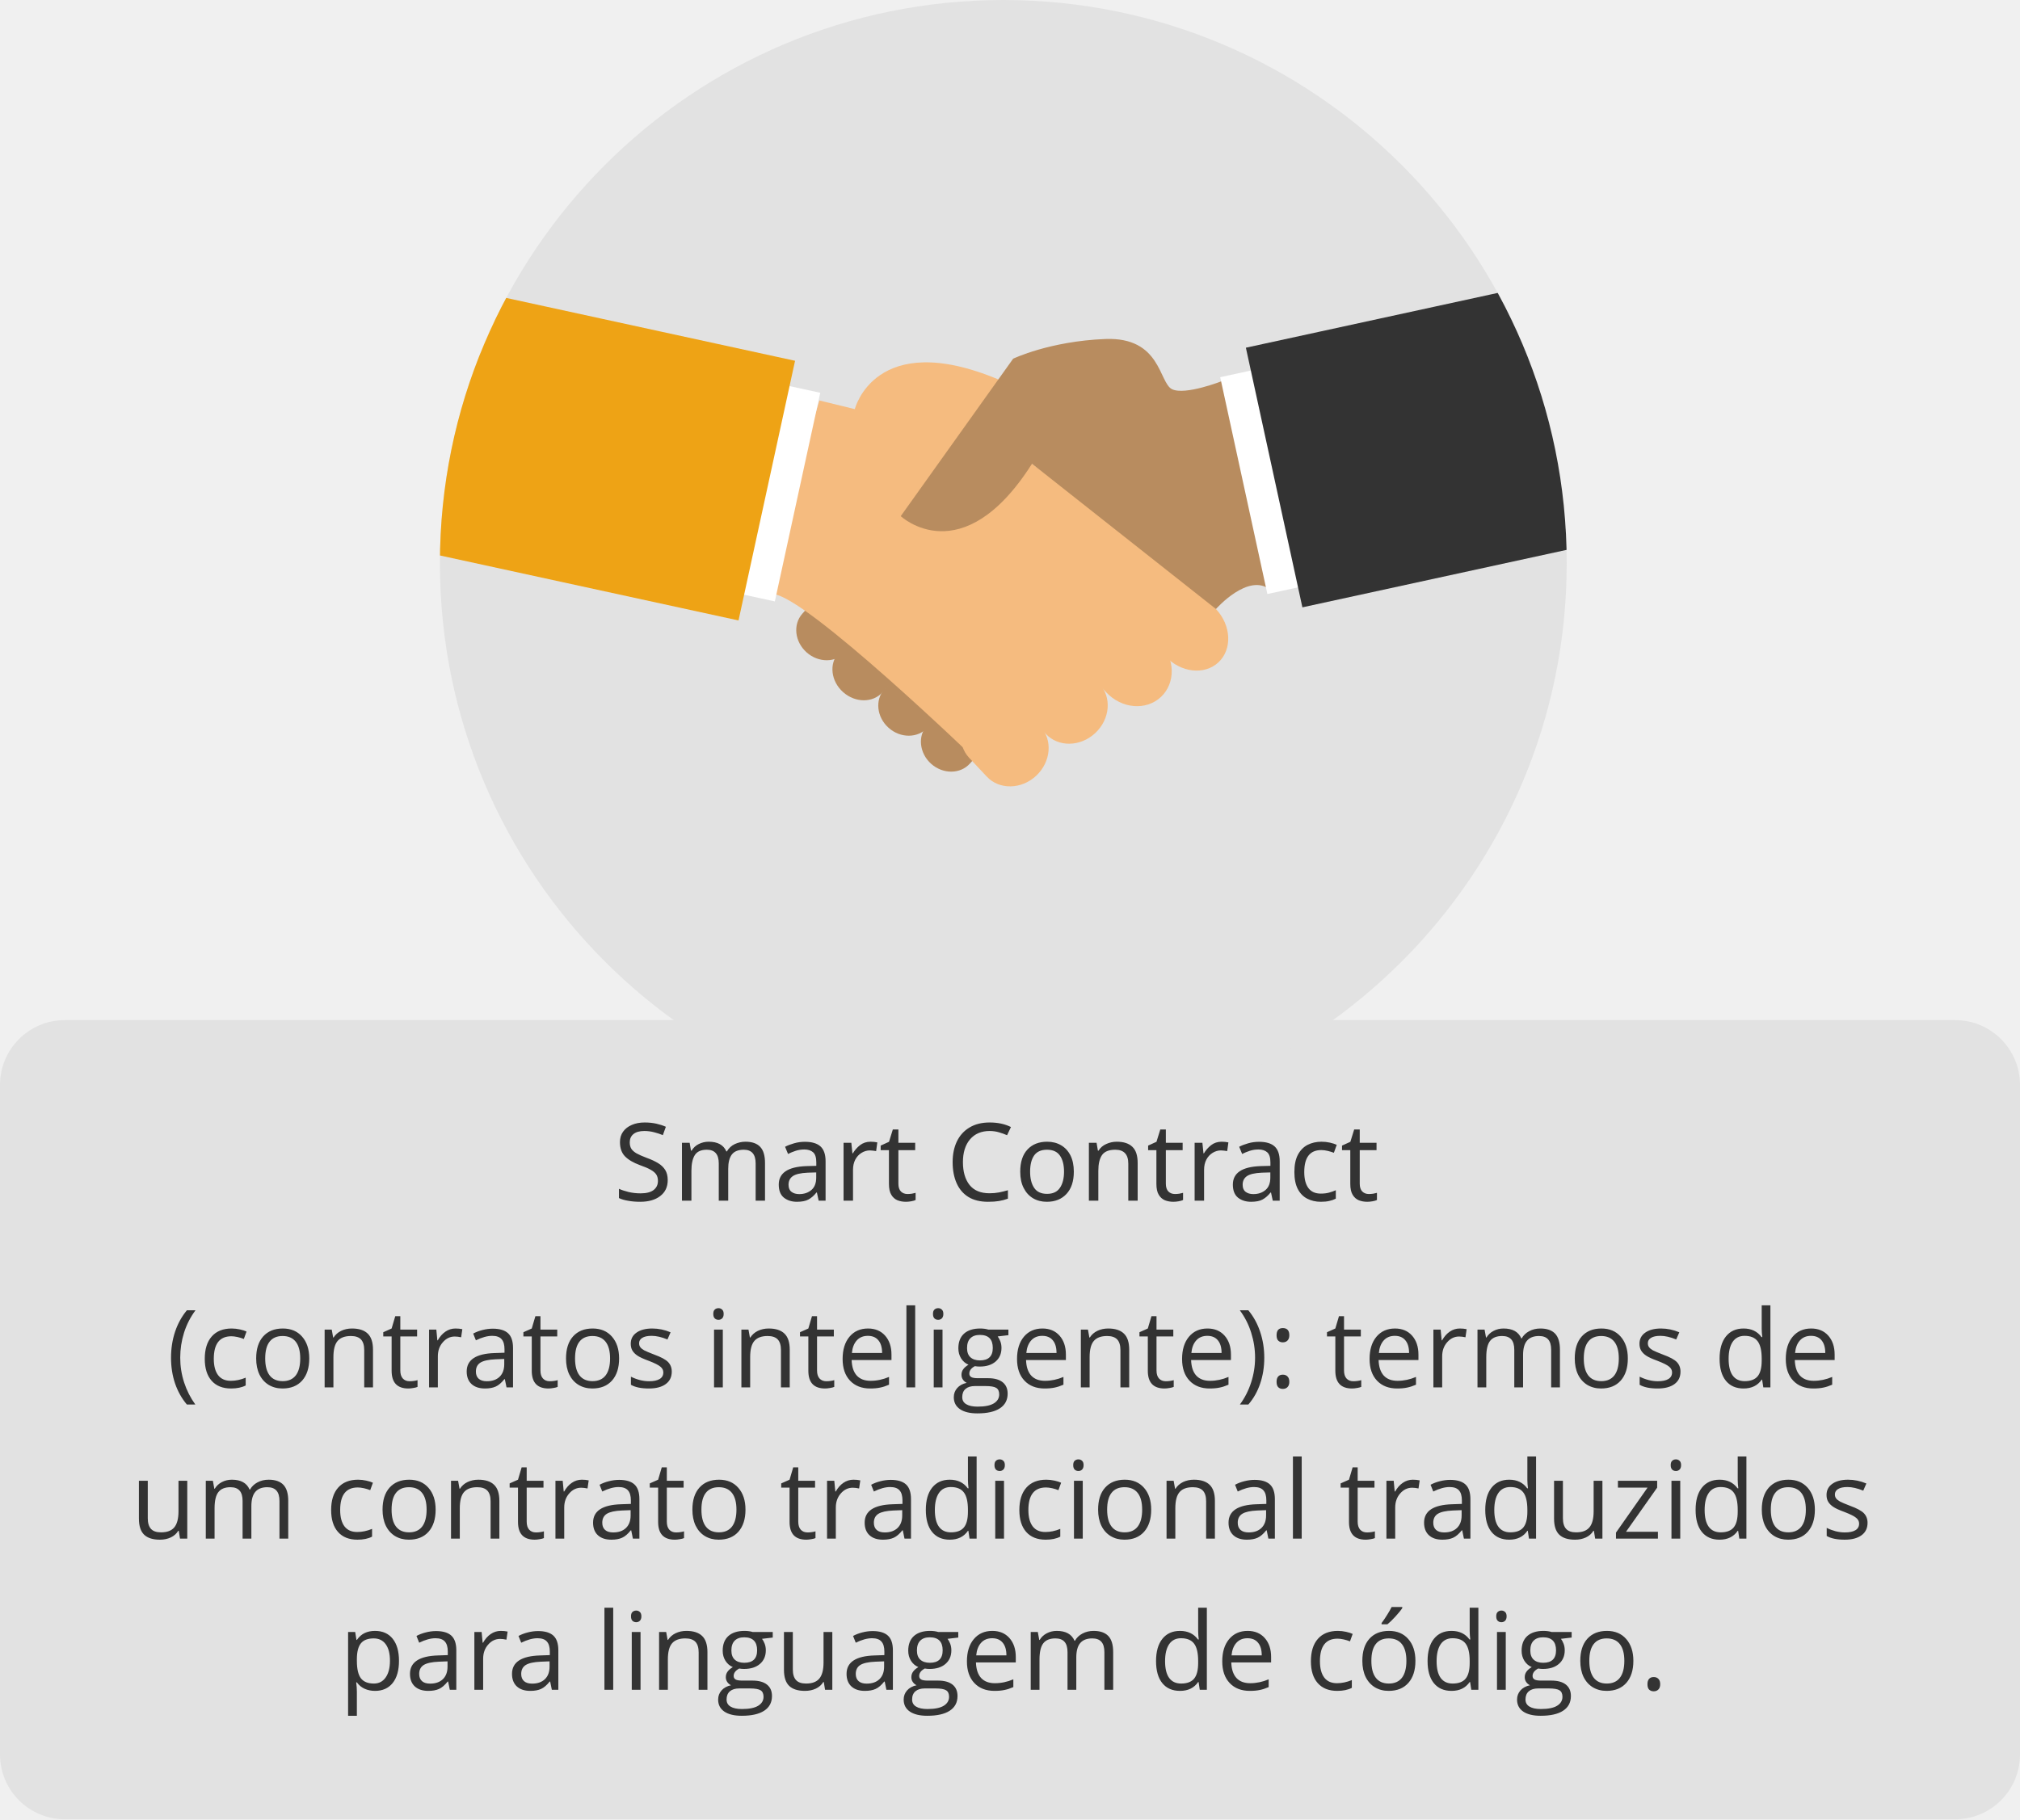
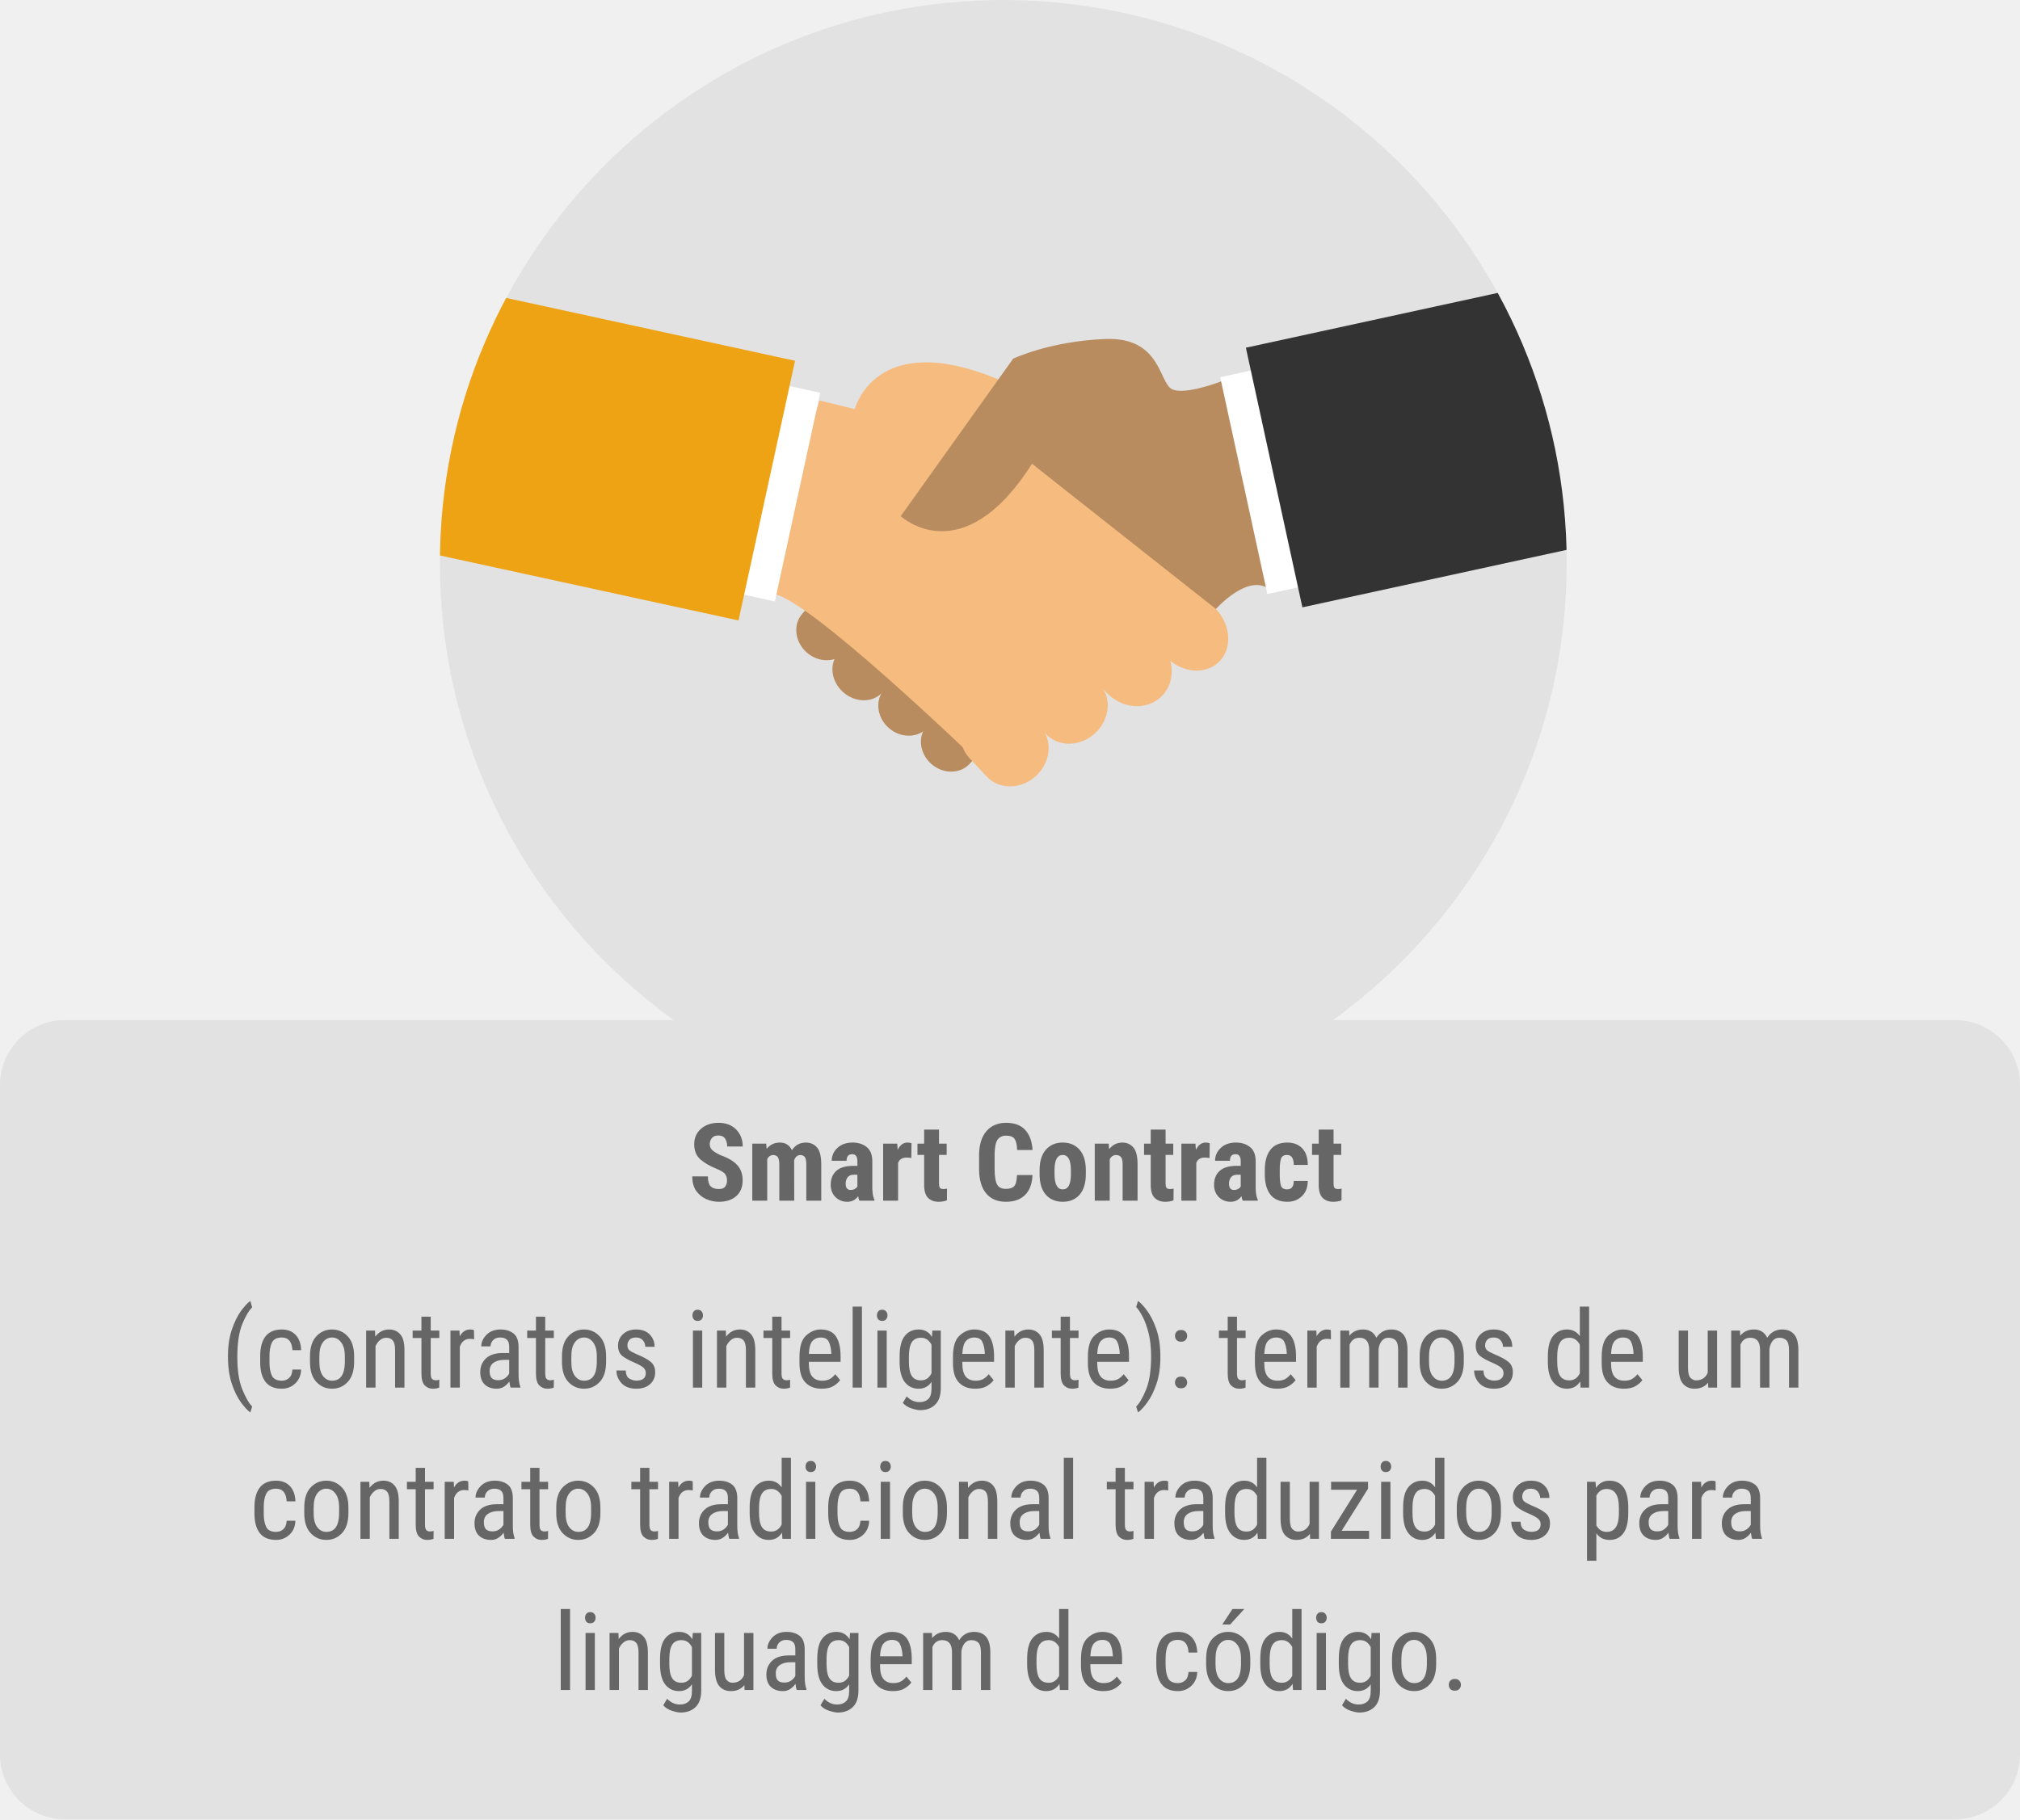
<svg xmlns="http://www.w3.org/2000/svg" xmlns:xlink="http://www.w3.org/1999/xlink" version="1.1" id="Layer_1" x="0px" y="0px" width="374px" height="336.917px" viewBox="0 0 374 336.917" enable-background="new 0 0 374 336.917" xml:space="preserve">
  <path fill="#E2E2E2" d="M374,324.917c0,6.627-5.373,12-12,12H12c-6.627,0-12-5.373-12-12v-124c0-6.627,5.373-12,12-12h350  c6.627,0,12,5.373,12,12V324.917z" />
  <g>
    <circle fill="#E2E2E2" cx="185.762" cy="104.312" r="104.312" />
    <g>
      <defs>
        <path id="SVGID_1_" d="M290.074,104.311C290.074,46.703,243.368,0,185.762,0C128.151,0,81.449,46.703,81.449,104.311     c0,57.611,46.702,104.312,104.312,104.312C243.368,208.624,290.074,161.922,290.074,104.311z" />
      </defs>
      <clipPath id="SVGID_2_">
        <use xlink:href="#SVGID_1_" overflow="visible" />
      </clipPath>
      <g clip-path="url(#SVGID_2_)">
        <g>
          <path fill="#B88C5F" d="M179.593,141.388c-1.771,1.991-4.988,2.022-7.186,0.069l0,0c-2.194-1.957-2.54-5.157-0.77-7.148      l2.567-2.884c1.771-1.993,4.992-2.023,7.186-0.067l0,0c2.195,1.956,2.542,5.155,0.771,7.144L179.593,141.388z" />
          <path fill="#B88C5F" d="M171.729,134.738c-1.772,1.99-4.995,2.016-7.202,0.049l0,0c-2.206-1.961-2.56-5.169-0.788-7.16      l2.566-2.886c1.772-1.993,5-2.013,7.204-0.051l0,0c2.208,1.961,2.558,5.168,0.79,7.16L171.729,134.738z" />
          <path fill="#B88C5F" d="M163.39,128.202c-1.77,1.989-5.033,1.981-7.287-0.022l0,0c-2.252-2.004-2.642-5.244-0.869-7.235      l2.564-2.885c1.773-1.99,5.036-1.98,7.287,0.022l0,0c2.253,2.004,2.644,5.241,0.871,7.237L163.39,128.202z" />
          <path fill="#B88C5F" d="M156.542,120.762c-1.771,1.995-4.997,2.015-7.202,0.05l0,0c-2.205-1.962-2.562-5.167-0.788-7.16      l2.565-2.884c1.776-1.992,4.999-2.01,7.204-0.051l0,0c2.209,1.963,2.561,5.169,0.79,7.16L156.542,120.762z" />
        </g>
        <g>
          <path fill="#F5BB7F" d="M151.705,74.161l6.561,1.605c0,0,3.737-15.028,26.575-5.501c22.84,9.532,6.233,15.619,6.233,15.619      l28.571,21.06l-38.699,34.008c0,0-32.036-30.944-37.925-30.944C140.935,110.008,151.705,74.161,151.705,74.161z" />
          <path fill="#F5BB7F" d="M192.619,134.53c2.318,2.469,1.975,6.556-0.764,9.127l0,0c-2.734,2.561-6.835,2.641-9.148,0.169      l-3.266-3.481c-2.323-2.47-1.974-6.556,0.759-9.124l0,0c2.739-2.567,6.838-2.645,9.155-0.173L192.619,134.53z" />
          <path fill="#F5BB7F" d="M203.555,126.631c2.318,2.473,1.979,6.556-0.764,9.121l0,0c-2.737,2.569-6.836,2.645-9.149,0.174      l-3.269-3.479c-2.316-2.471-1.973-6.556,0.764-9.125l0,0c2.738-2.566,6.838-2.639,9.155-0.173L203.555,126.631z" />
          <path fill="#F5BB7F" d="M214.76,118.94c2.841,3.028,2.921,7.565,0.186,10.131l0,0c-2.739,2.569-7.262,2.194-10.104-0.833      l-3.996-4.267c-2.842-3.03-2.924-7.563-0.184-10.134l0,0c2.738-2.563,7.261-2.193,10.1,0.835L214.76,118.94z" />
          <path fill="#F5BB7F" d="M225.131,112.786c2.842,3.028,3.051,7.446,0.466,9.868l0,0c-2.582,2.418-6.976,1.928-9.817-1.101      l-3.998-4.267c-2.842-3.027-3.048-7.445-0.466-9.868l0,0c2.582-2.421,6.979-1.925,9.817,1.102L225.131,112.786z" />
        </g>
        <path fill="#B88C5F" d="M226.31,70.549c0,0-6.882,2.716-9.314,1.526c-2.429-1.193-2.026-9.7-12.354-9.295     c-10.326,0.409-17.06,3.647-17.06,3.647l-20.81,29.16c0,0,11.361,10.663,24.302-9.703l34.058,26.902     c0,0,6.039-6.869,10.092-3.529L226.31,70.549z" />
        <polygon fill="#FFFFFF" points="296.197,96.615 234.654,110.008 225.918,69.854 287.459,56.457    " />
        <rect x="235.12" y="56.435" transform="matrix(0.9771 -0.2126 0.2126 0.9771 -11.0603 59.2367)" fill="#333333" width="69.501" height="49.209" />
        <rect x="85.406" y="65.584" transform="matrix(-0.9771 -0.2126 0.2126 -0.9771 212.9693 193.6169)" fill="#FFFFFF" width="62.981" height="39.545" />
        <rect x="64.492" y="57.918" transform="matrix(-0.9771 -0.2127 0.2127 -0.9771 187.4324 185.2109)" fill="#EEA315" width="78.371" height="49.214" />
      </g>
    </g>
  </g>
  <g>
-     <g>
-       <text transform="matrix(1 0 0 1 113.582 222.3579)" fill="#333333" font-family="'OpenSans-Semibold'" font-size="20">Smart Contract</text>
-     </g>
-     <g>
-       <rect x="23" y="241.735" fill="none" width="326" height="73" />
-       <text transform="matrix(1 0 0 1 30.8682 256.9341)">
-         <tspan x="0" y="0" fill="#333333" font-family="'OpenSans'" font-size="20">(contratos inteligente): termos de </tspan>
-         <tspan x="-6.758" y="28" fill="#333333" font-family="'OpenSans'" font-size="20">um contrato tradicional traduzidos </tspan>
-         <tspan x="31.865" y="56" fill="#333333" font-family="'OpenSans'" font-size="20">para linguagem de código.</tspan>
-       </text>
-     </g>
+     <text transform="matrix(1 0 0 1 127.4541 222.3579)" fill="#666666" font-family="'Roboto Condensed'" font-weight="700" font-size="20">Smart Contract</text>
+   </g>
+   <g>
+     <rect x="33.335" y="241.735" fill="none" width="304" height="73" />
+     <text transform="matrix(1 0 0 1 40.9409 256.9751)">
+       <tspan x="0" y="0" fill="#666666" font-family="'Roboto Condensed'" font-size="20">(contratos inteligente): termos de um </tspan>
+       <tspan x="5.22" y="28" fill="#666666" font-family="'Roboto Condensed'" font-size="20">contrato tradicional traduzidos para </tspan>
+       <tspan x="61.445" y="56" fill="#666666" font-family="'Roboto Condensed'" font-size="20">linguagem de código.</tspan>
+     </text>
  </g>
</svg>
